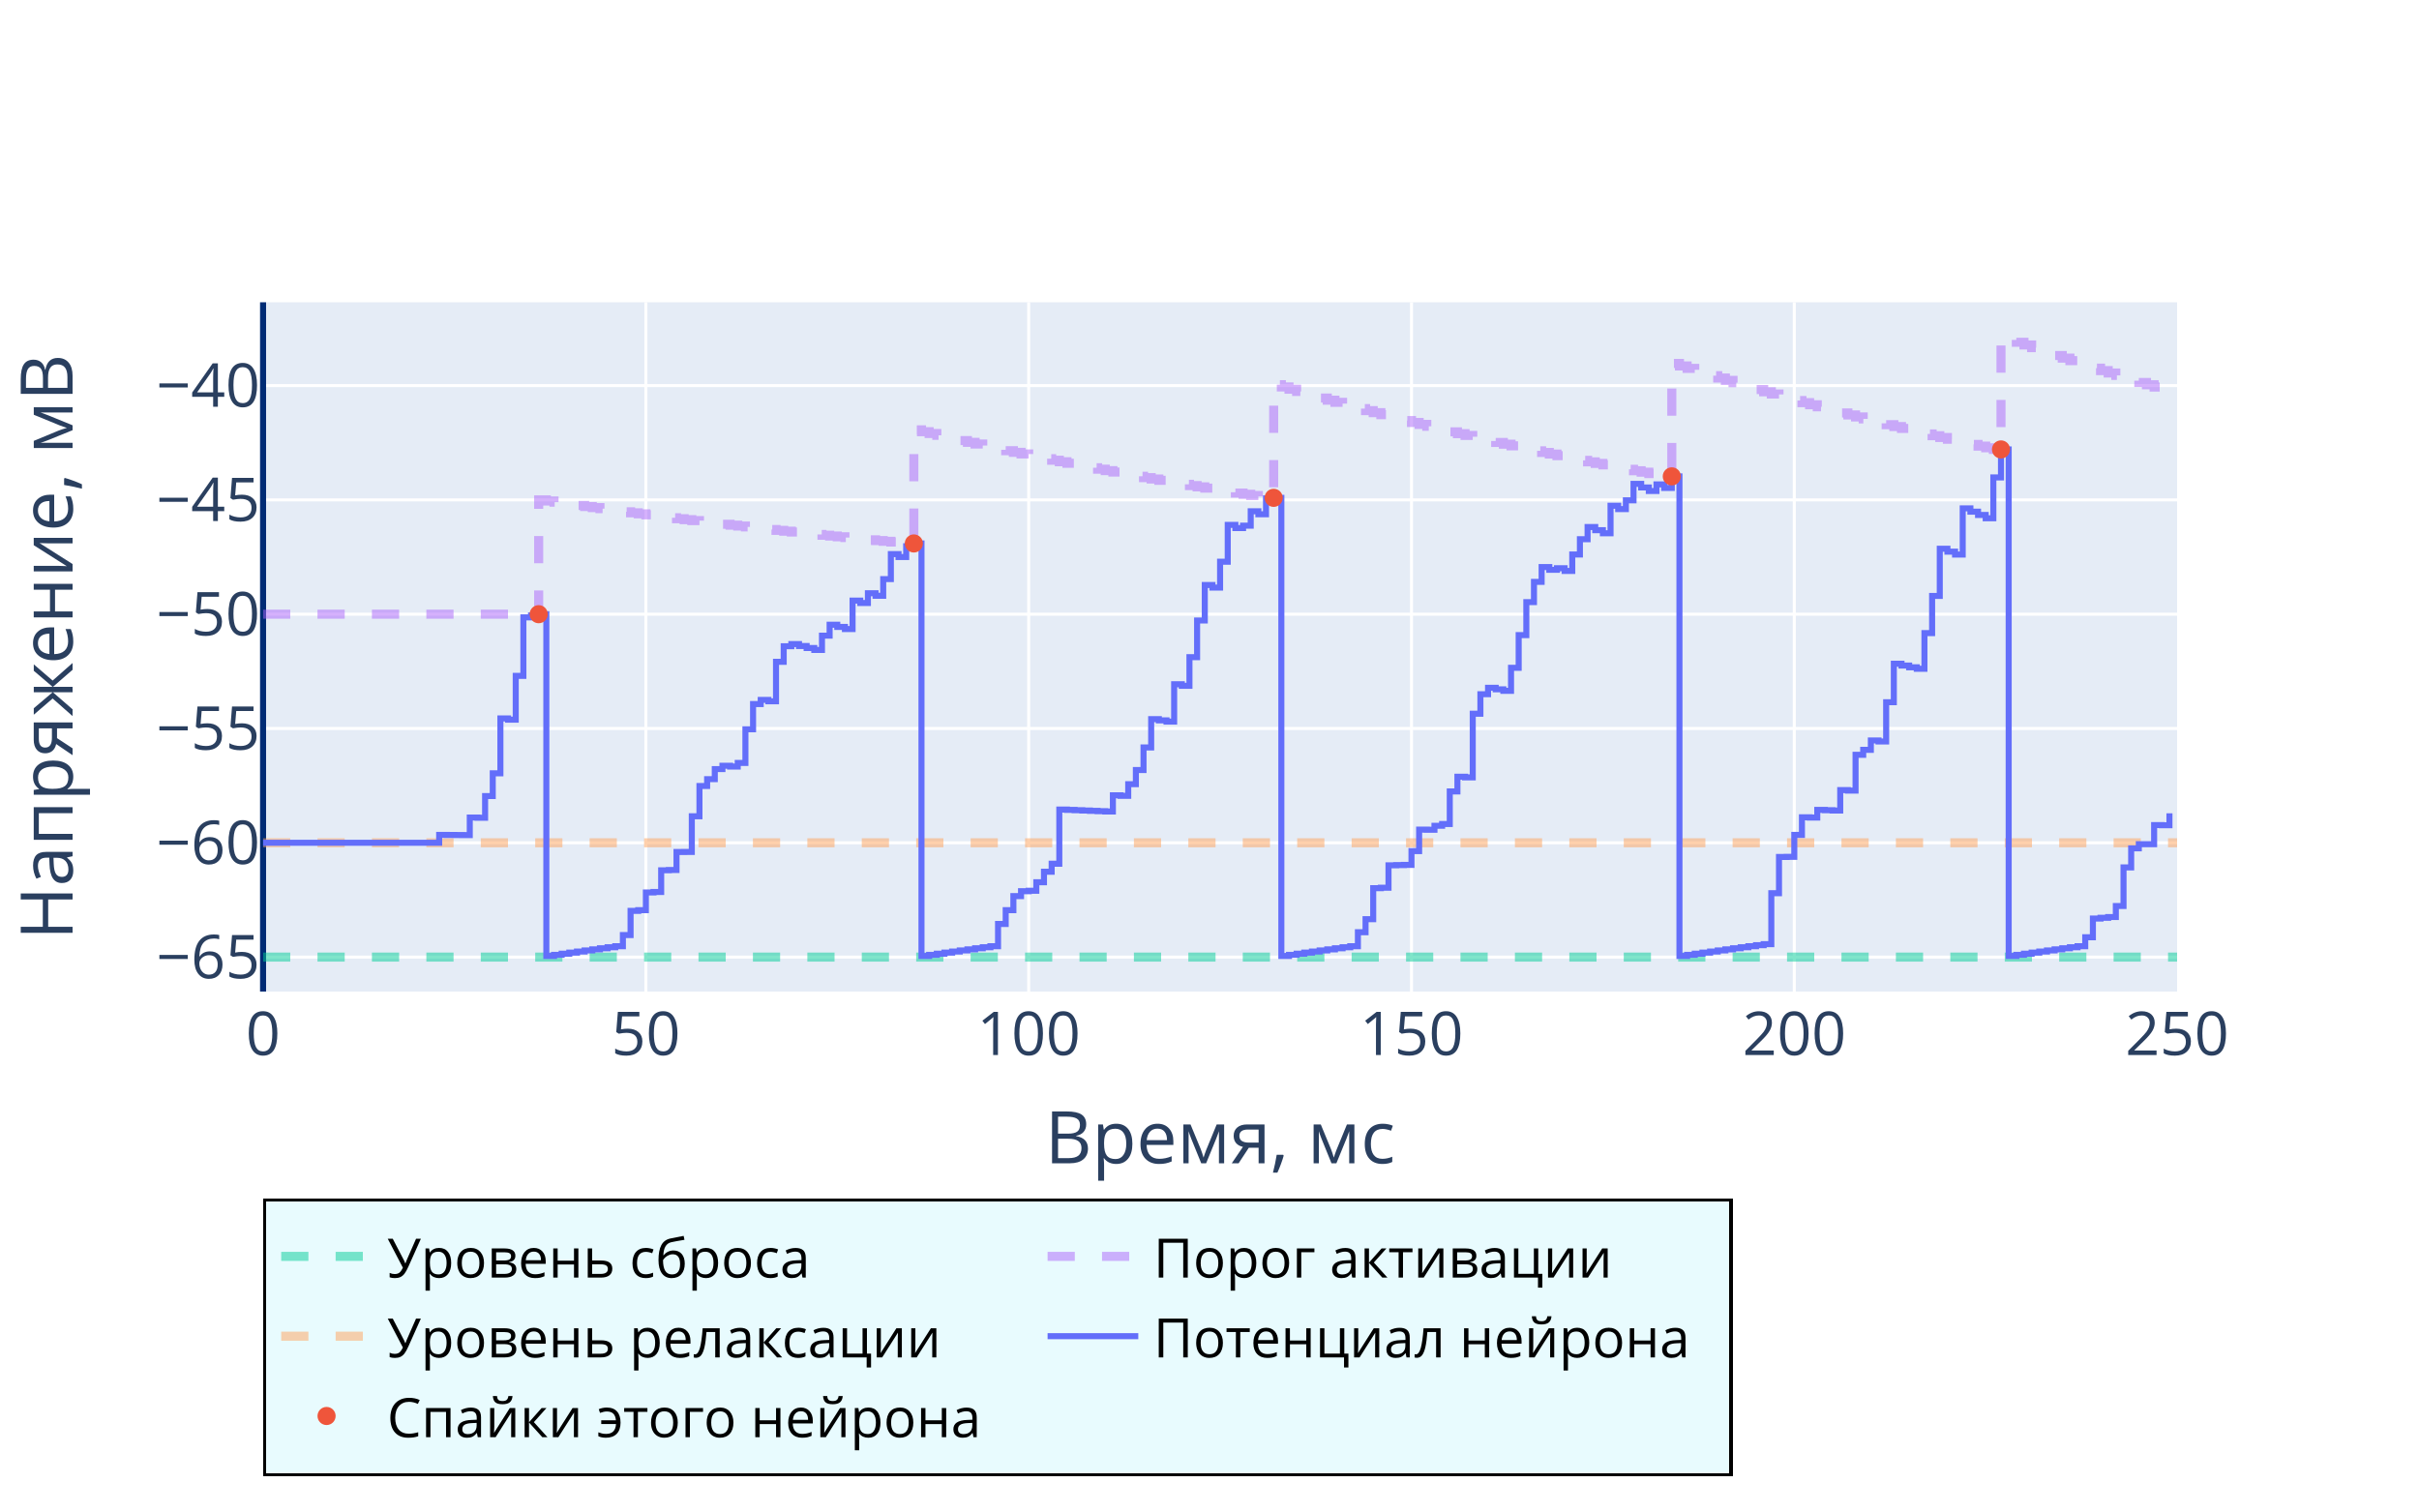
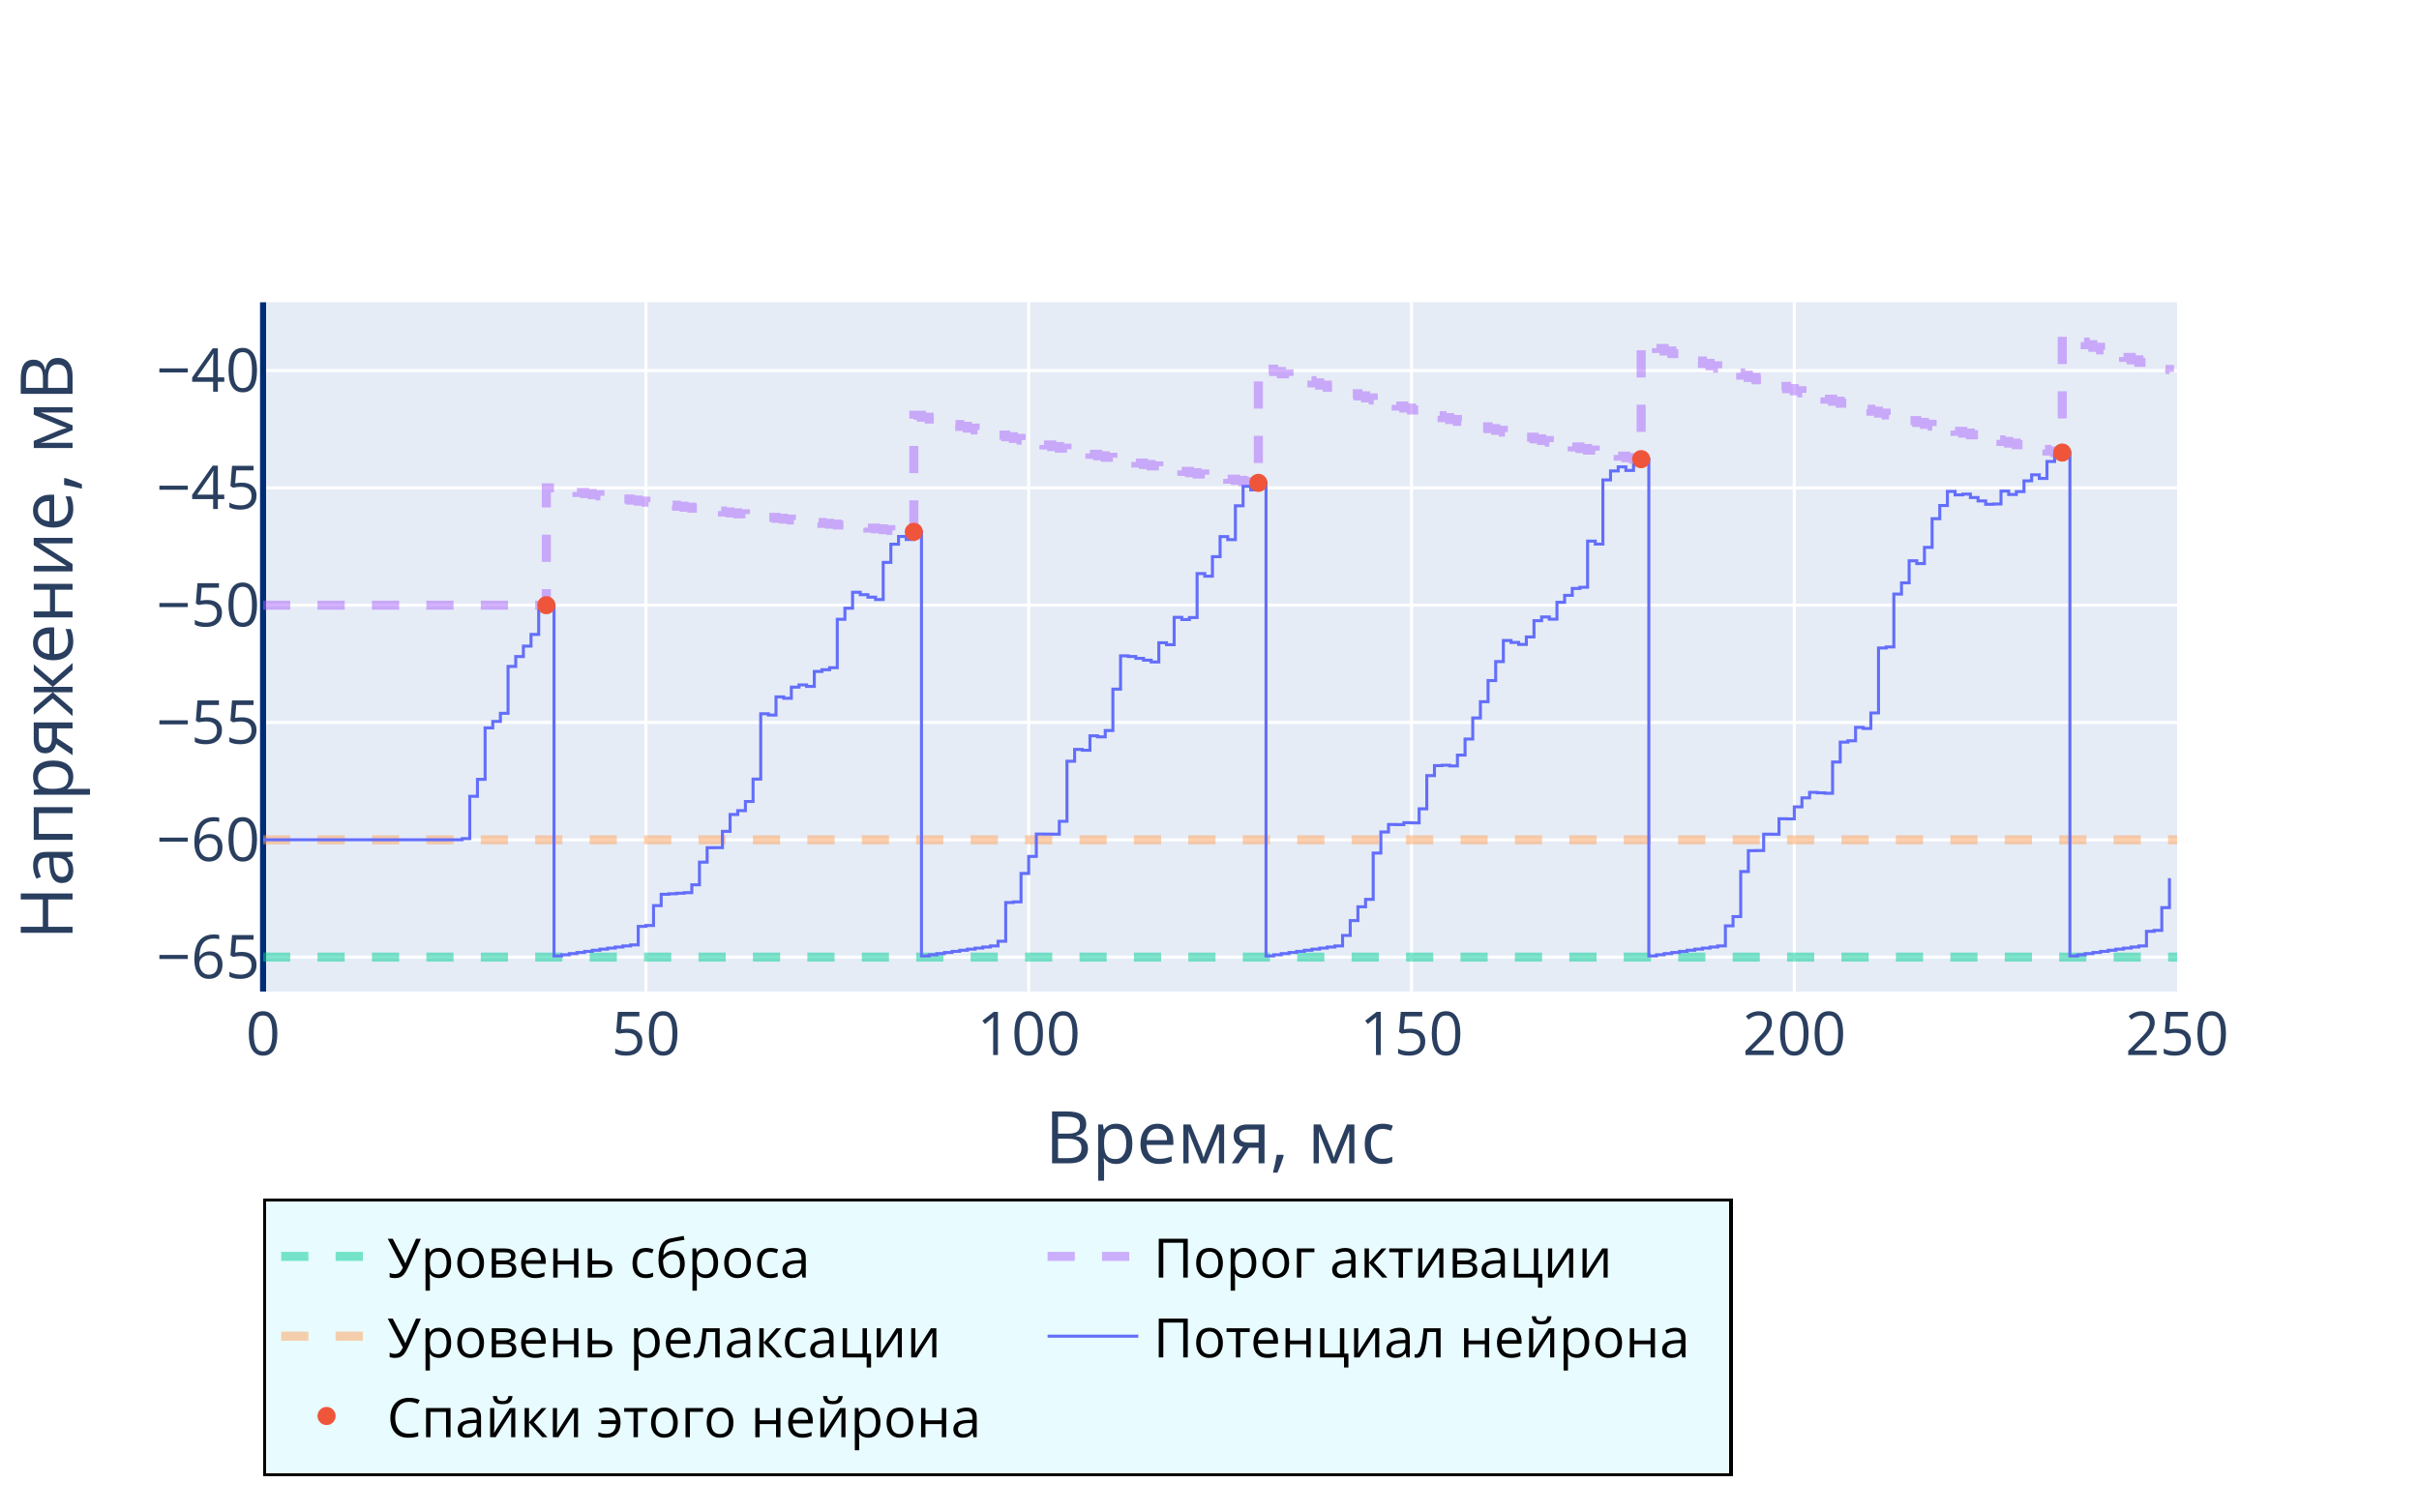
<svg xmlns="http://www.w3.org/2000/svg" class="main-svg" width="800" height="500" style="" viewBox="0 0 800 500">
  <rect x="0" y="0" width="800" height="500" style="fill: rgb(255, 255, 255); fill-opacity: 1;" />
-   <defs id="defs-6fb62e">
+   <defs id="defs-f502a3">
    <g class="clips">
-       <clipPath id="clip6fb62exyplot" class="plotclip">
+       <clipPath id="clipf502a3xyplot" class="plotclip">
        <rect width="633" height="228" />
      </clipPath>
-       <clipPath class="axesclip" id="clip6fb62ex">
+       <clipPath class="axesclip" id="clipf502a3x">
        <rect x="87" y="0" width="633" height="500" />
      </clipPath>
-       <clipPath class="axesclip" id="clip6fb62ey">
+       <clipPath class="axesclip" id="clipf502a3y">
        <rect x="0" y="100" width="800" height="228" />
      </clipPath>
-       <clipPath class="axesclip" id="clip6fb62exy">
+       <clipPath class="axesclip" id="clipf502a3xy">
        <rect x="87" y="100" width="633" height="228" />
      </clipPath>
    </g>
    <g class="gradients" />
  </defs>
  <g class="bglayer">
    <rect class="bg" x="87" y="100" width="633" height="228" style="fill: rgb(229, 236, 246); fill-opacity: 1; stroke-width: 0;" />
  </g>
  <g class="layer-below">
    <g class="imagelayer" />
    <g class="shapelayer" />
  </g>
  <g class="cartesianlayer">
    <g class="subplot xy">
      <g class="layer-subplot">
        <g class="shapelayer" />
        <g class="imagelayer" />
      </g>
      <g class="gridlayer">
        <g class="x">
          <path class="xgrid crisp" transform="translate(213.6,0)" d="M0,100v228" style="stroke: rgb(255, 255, 255); stroke-opacity: 1; stroke-width: 1px;" />
          <path class="xgrid crisp" transform="translate(340.2,0)" d="M0,100v228" style="stroke: rgb(255, 255, 255); stroke-opacity: 1; stroke-width: 1px;" />
          <path class="xgrid crisp" transform="translate(466.8,0)" d="M0,100v228" style="stroke: rgb(255, 255, 255); stroke-opacity: 1; stroke-width: 1px;" />
          <path class="xgrid crisp" transform="translate(593.4,0)" d="M0,100v228" style="stroke: rgb(255, 255, 255); stroke-opacity: 1; stroke-width: 1px;" />
        </g>
        <g class="y">
          <path class="ygrid crisp" transform="translate(0,316.6)" d="M87,0h633" style="stroke: rgb(255, 255, 255); stroke-opacity: 1; stroke-width: 1px;" />
-           <path class="ygrid crisp" transform="translate(0,278.79)" d="M87,0h633" style="stroke: rgb(255, 255, 255); stroke-opacity: 1; stroke-width: 1px;" />
-           <path class="ygrid crisp" transform="translate(0,240.98)" d="M87,0h633" style="stroke: rgb(255, 255, 255); stroke-opacity: 1; stroke-width: 1px;" />
-           <path class="ygrid crisp" transform="translate(0,203.17)" d="M87,0h633" style="stroke: rgb(255, 255, 255); stroke-opacity: 1; stroke-width: 1px;" />
-           <path class="ygrid crisp" transform="translate(0,165.36)" d="M87,0h633" style="stroke: rgb(255, 255, 255); stroke-opacity: 1; stroke-width: 1px;" />
-           <path class="ygrid crisp" transform="translate(0,127.55)" d="M87,0h633" style="stroke: rgb(255, 255, 255); stroke-opacity: 1; stroke-width: 1px;" />
+           <path class="ygrid crisp" transform="translate(0,277.8)" d="M87,0h633" style="stroke: rgb(255, 255, 255); stroke-opacity: 1; stroke-width: 1px;" />
+           <path class="ygrid crisp" transform="translate(0,238.99)" d="M87,0h633" style="stroke: rgb(255, 255, 255); stroke-opacity: 1; stroke-width: 1px;" />
+           <path class="ygrid crisp" transform="translate(0,200.19)" d="M87,0h633" style="stroke: rgb(255, 255, 255); stroke-opacity: 1; stroke-width: 1px;" />
+           <path class="ygrid crisp" transform="translate(0,161.38)" d="M87,0h633" style="stroke: rgb(255, 255, 255); stroke-opacity: 1; stroke-width: 1px;" />
+           <path class="ygrid crisp" transform="translate(0,122.58)" d="M87,0h633" style="stroke: rgb(255, 255, 255); stroke-opacity: 1; stroke-width: 1px;" />
        </g>
      </g>
      <g class="zerolinelayer">
        <path class="xzl zl crisp" transform="translate(87,0)" d="M0,100v228" style="stroke: rgb(0, 44, 117); stroke-opacity: 1; stroke-width: 2px;" />
      </g>
      <path class="xlines-below" />
      <path class="ylines-below" />
      <g class="overlines-below" />
      <g class="xaxislayer-below" />
      <g class="yaxislayer-below" />
      <g class="overaxes-below" />
-       <g class="plot" transform="translate(87, 100)" clip-path="url('#clip6fb62exyplot')">
+       <g class="plot" transform="translate(87, 100)" clip-path="url('#clipf502a3xyplot')">
        <g class="scatterlayer mlayer">
-           <g class="trace scatter trace1db858" style="stroke-miterlimit: 2; opacity: 0.5;">
+           <g class="trace scatter trace359ae7" style="stroke-miterlimit: 2; opacity: 0.5;">
            <g class="fills" />
            <g class="errorbars" />
            <g class="lines">
              <path class="js-line" d="M0,216.6H633V216.6" style="vector-effect: non-scaling-stroke; fill: none; stroke: rgb(0, 204, 150); stroke-opacity: 1; stroke-width: 3px; opacity: 1; stroke-dasharray: 9px, 9px;" />
            </g>
            <g class="points" />
            <g class="text" />
          </g>
-           <g class="trace scatter tracee183ca" style="stroke-miterlimit: 2; opacity: 0.5;">
-             <g class="fills" />
-             <g class="errorbars" />
-             <g class="lines">
-               <path class="js-line" d="M0,103.17H2.53V103.17H5.06V103.17H7.6V103.17H10.13V103.17H12.66V103.17H15.19V103.17H17.72V103.17H20.26V103.17H22.79V103.17H25.32V103.17H27.85V103.17H30.38V103.17H32.92V103.17H35.45V103.17H37.98V103.17H40.51V103.17H43.04V103.17H45.58V103.17H48.11V103.17H50.64V103.17H53.17V103.17H55.7V103.17H58.24V103.17H60.77V103.17H63.3V103.17H65.83V103.17H68.36V103.17H70.9V103.17H73.43V103.17H75.96V103.17H78.49V103.17H81.02V103.17H83.56V103.17H86.09V103.17H88.62V103.17H91.15V65.36H93.68V65.73H96.22V66.11H98.75V66.47H101.28V66.84H103.81V67.2H106.34V67.56H108.88V67.91H111.41V68.26H113.94V68.61H116.47V68.96H119V69.3H121.54V69.63H124.07V69.97H126.6V70.3H129.13V70.62H131.66V70.95H134.2V71.27H136.73V71.59H139.26V71.9H141.79V72.21H144.32V72.52H146.86V72.82H149.39V73.13H151.92V73.43H154.45V73.72H156.98V74.01H159.52V74.3H162.05V74.59H164.58V74.88H167.11V75.16H169.64V75.44H172.18V75.71H174.71V75.99H177.24V76.26H179.77V76.52H182.3V76.79H184.84V77.05H187.37V77.31H189.9V77.57H192.43V77.82H194.96V78.08H197.5V78.32H200.03V78.57H202.56V78.82H205.09V79.06H207.62V79.3H210.16V79.54H212.69V79.77H215.22V42.19H217.75V42.8H220.28V43.4H222.82V44H225.35V44.58H227.88V45.17H230.41V45.74H232.94V46.32H235.48V46.88H238.01V47.44H240.54V48H243.07V48.55H245.6V49.09H248.14V49.63H250.67V50.16H253.2V50.69H255.73V51.21H258.26V51.73H260.8V52.24H263.33V52.74H265.86V53.25H268.39V53.74H270.92V54.23H273.46V54.72H275.99V55.2H278.52V55.68H281.05V56.15H283.58V56.62H286.12V57.08H288.65V57.54H291.18V58H293.71V58.45H296.24V58.89H298.78V59.33H301.31V59.77H303.84V60.2H306.37V60.63H308.9V61.05H311.44V61.47H313.97V61.88H316.5V62.3H319.03V62.7H321.56V63.11H324.1V63.5H326.63V63.9H329.16V64.29H331.69V64.68H334.22V27.25H336.76V28H339.29V28.75H341.82V29.49H344.35V30.23H346.88V30.95H349.42V31.67H351.95V32.38H354.48V33.09H357.01V33.78H359.54V34.47H362.08V35.16H364.61V35.83H367.14V36.5H369.67V37.17H372.2V37.82H374.74V38.47H377.27V39.12H379.8V39.75H382.33V40.39H384.86V41.01H387.4V41.63H389.93V42.24H392.46V42.85H394.99V43.45H397.52V44.04H400.06V44.63H402.59V45.21H405.12V45.79H407.65V46.36H410.18V46.93H412.72V47.48H415.25V48.04H417.78V48.59H420.31V49.13H422.84V49.67H425.38V50.2H427.91V50.73H430.44V51.25H432.97V51.77H435.5V52.28H438.04V52.78H440.57V53.29H443.1V53.78H445.63V54.27H448.16V54.76H450.7V55.24H453.23V55.72H455.76V56.19H458.29V56.66H460.82V57.12H463.36V57.58H465.89V20.22H468.42V21.05H470.95V21.86H473.48V22.67H476.02V23.47H478.55V24.27H481.08V25.05H483.61V25.83H486.14V26.6H488.68V27.36H491.21V28.11H493.74V28.86H496.27V29.6H498.8V30.33H501.34V31.06H503.87V31.78H506.4V32.49H508.93V33.19H511.46V33.89H514V34.57H516.53V35.26H519.06V35.93H521.59V36.6H524.12V37.26H526.66V37.92H529.19V38.57H531.72V39.21H534.25V39.85H536.78V40.48H539.32V41.1H541.85V41.72H544.38V42.33H546.91V42.94H549.44V43.54H551.98V44.13H554.51V44.72H557.04V45.3H559.57V45.87H562.1V46.44H564.64V47.01H567.17V47.57H569.7V48.12H572.23V48.67H574.76V11.4H577.3V12.31H579.83V13.22H582.36V14.11H584.89V15H587.42V15.88H589.96V16.74H592.49V17.6H595.02V18.46H597.55V19.3H600.08V20.13H602.62V20.96H605.15V21.78H607.68V22.59H610.21V23.39H612.74V24.18H615.28V24.97H617.81V25.75H620.34V26.52H622.87V27.28H625.4V28.03H627.94V28.78H630.47V29.52" style="vector-effect: non-scaling-stroke; fill: none; stroke: rgb(171, 99, 250); stroke-opacity: 1; stroke-width: 3px; opacity: 1; stroke-dasharray: 9px, 9px;" />
-             </g>
-             <g class="points" />
-             <g class="text" />
-           </g>
-           <g class="trace scatter traced2ddef" style="stroke-miterlimit: 2; opacity: 0.5;">
-             <g class="fills" />
-             <g class="errorbars" />
-             <g class="lines">
-               <path class="js-line" d="M0,178.79H633V178.79" style="vector-effect: non-scaling-stroke; fill: none; stroke: rgb(255, 161, 90); stroke-opacity: 1; stroke-width: 3px; opacity: 1; stroke-dasharray: 9px, 9px;" />
-             </g>
-             <g class="points" />
-             <g class="text" />
-           </g>
-           <g class="trace scatter tracef5596d" style="stroke-miterlimit: 2; opacity: 1;">
-             <g class="fills" />
-             <g class="errorbars" />
-             <g class="lines">
-               <path class="js-line" d="M0,178.79H2.53V178.79H5.06V178.79H7.6V178.79H10.13V178.79H12.66V178.79H15.19V178.79H17.72V178.79H20.26V178.79H22.79V178.79H25.32V178.79H27.85V178.79H30.38V178.79H32.92V178.79H35.45V178.79H37.98V178.79H40.51V178.79H43.04V178.79H45.58V178.79H48.11V178.79H50.64V178.79H53.17V178.79H55.7V178.79H58.24V176.17H60.77V176.2H63.3V176.22H65.83V176.25H68.36V170.43H70.9V170.51H73.43V163.33H75.96V155.8H78.49V137.65H81.02V138.06H83.56V123.58H86.09V104.23H88.62V103.59H91.15V103.17H93.68V216.22H96.22V215.85H98.75V215.48H101.28V215.12H103.81V214.76H106.34V214.4H108.88V214.04H111.41V213.69H113.94V213.35H116.47V213H119V209.31H121.54V201.31H124.07V201.08H126.6V195.22H129.13V195.06H131.66V187.88H134.2V187.79H136.73V181.84H139.26V181.81H141.79V170.02H144.32V160H146.86V157.74H149.39V154.41H151.92V153.3H154.45V153.56H156.98V152.38H159.52V141.25H162.05V132.89H164.58V131.52H167.11V131.99H169.64V118.93H172.18V113.77H174.71V113.05H177.24V113.7H179.77V114.35H182.3V114.99H184.84V110.27H187.37V106.66H189.9V107.38H192.43V108.09H194.96V98.67H197.5V99.47H200.03V96.25H202.56V97.07H205.09V91.56H207.62V83.3H210.16V84.25H212.69V80.7H215.22V79.77H217.75V216.22H220.28V215.85H222.82V215.48H225.35V215.12H227.88V214.76H230.41V214.4H232.94V214.04H235.48V213.69H238.01V213.35H240.54V213H243.07V205.64H245.6V201.08H248.14V196.42H250.67V194.81H253.2V194.65H255.73V191.84H258.26V188.36H260.8V185.72H263.33V167.8H265.86V167.91H268.39V168.01H270.92V168.12H273.46V168.23H275.99V168.33H278.52V168.44H281.05V163.09H283.58V163.25H286.12V159.4H288.65V154.72H291.18V147.26H293.71V137.89H296.24V138.3H298.78V138.7H301.31V126.34H303.84V126.86H306.37V117.39H308.9V105.26H311.44V93.52H313.97V94.36H316.5V85.81H319.03V73.63H321.56V74.68H324.1V73.89H326.63V69.13H329.16V70.11H331.69V64.87H334.22V64.68H336.76V216.22H339.29V215.85H341.82V215.48H344.35V215.12H346.88V214.76H349.42V214.4H351.95V214.04H354.48V213.69H357.01V213.35H359.54V213H362.08V208.37H364.61V204.07H367.14V193.81H369.67V193.66H372.2V186.24H374.74V186.17H377.27V186.1H379.8V181.53H382.33V174.43H384.86V174.47H387.4V173.16H389.93V172.58H392.46V161.81H394.99V156.94H397.52V157.15H400.06V136.1H402.59V129.64H405.12V127.51H407.65V128.02H410.18V128.52H412.72V120.91H415.25V110.09H417.78V99.18H420.31V92.48H422.84V87.58H425.38V88.49H427.91V87.96H430.44V88.86H432.97V83.43H435.5V78.37H438.04V74.34H440.57V75.38H443.1V76.41H445.63V67.3H448.16V68.41H450.7V65.51H453.23V60.07H455.76V61.25H458.29V62.42H460.82V60.23H463.36V61.41H465.89V57.58H468.42V216.22H470.95V215.85H473.48V215.48H476.02V215.12H478.55V214.76H481.08V214.4H483.61V214.04H486.14V213.69H488.68V213.35H491.21V213H493.74V212.66H496.27V212.32H498.8V195.46H501.34V183.47H503.87V183.43H506.4V176.18H508.93V170.36H511.46V170.44H514V167.91H516.53V168.01H519.06V168.12H521.59V161.35H524.12V161.52H526.66V149.68H529.19V148.05H531.72V144.94H534.25V145.28H536.78V132.29H539.32V119.57H541.85V120.16H544.38V120.74H546.91V121.22H549.44V109.43H551.98V97.13H554.51V81.53H557.04V82.49H559.57V83.45H562.1V68.16H564.64V69.26H567.17V70.35H569.7V71.43H572.23V57.93H574.76V48.67H577.3V216.22H579.83V215.85H582.36V215.48H584.89V215.12H587.42V214.76H589.96V214.4H592.49V214.04H595.02V213.69H597.55V213.35H600.08V213H602.62V210.04H605.15V203.85H607.68V203.6H610.21V203.35H612.74V199.7H615.28V186.93H617.81V180.63H620.34V179.26H622.87V179.26H625.4V172.93H627.94V172.99H630.47V169.04" style="vector-effect: non-scaling-stroke; fill: none; stroke: rgb(99, 110, 250); stroke-opacity: 1; stroke-width: 2px; opacity: 1;" />
-             </g>
-             <g class="points" />
-             <g class="text" />
-           </g>
-           <g class="trace scatter traced0a2e2" style="stroke-miterlimit: 2; opacity: 1;">
+           <g class="trace scatter traceba6d39" style="stroke-miterlimit: 2; opacity: 0.5;">
+             <g class="fills" />
+             <g class="errorbars" />
+             <g class="lines">
+               <path class="js-line" d="M0,100.19H2.53V100.19H5.06V100.19H7.6V100.19H10.13V100.19H12.66V100.19H15.19V100.19H17.72V100.19H20.26V100.19H22.79V100.19H25.32V100.19H27.85V100.19H30.38V100.19H32.92V100.19H35.45V100.19H37.98V100.19H40.51V100.19H43.04V100.19H45.58V100.19H48.11V100.19H50.64V100.19H53.17V100.19H55.7V100.19H58.24V100.19H60.77V100.19H63.3V100.19H65.83V100.19H68.36V100.19H70.9V100.19H73.43V100.19H75.96V100.19H78.49V100.19H81.02V100.19H83.56V100.19H86.09V100.19H88.62V100.19H91.15V100.19H93.68V61.38H96.22V61.77H98.75V62.15H101.28V62.53H103.81V62.9H106.34V63.28H108.88V63.64H111.41V64.01H113.94V64.37H116.47V64.72H119V65.08H121.54V65.43H124.07V65.77H126.6V66.11H129.13V66.45H131.66V66.79H134.2V67.12H136.73V67.45H139.26V67.78H141.79V68.1H144.32V68.42H146.86V68.73H149.39V69.05H151.92V69.36H154.45V69.66H156.98V69.97H159.52V70.27H162.05V70.57H164.58V70.86H167.11V71.15H169.64V71.44H172.18V71.73H174.71V72.01H177.24V72.29H179.77V72.57H182.3V72.84H184.84V73.11H187.37V73.38H189.9V73.65H192.43V73.91H194.96V74.18H197.5V74.43H200.03V74.69H202.56V74.94H205.09V75.2H207.62V75.44H210.16V75.69H212.69V75.93H215.22V37.37H217.75V38H220.28V38.62H222.82V39.23H225.35V39.83H227.88V40.44H230.41V41.03H232.94V41.62H235.48V42.2H238.01V42.78H240.54V43.35H243.07V43.92H245.6V44.47H248.14V45.03H250.67V45.58H253.2V46.12H255.73V46.66H258.26V47.19H260.8V47.72H263.33V48.24H265.86V48.76H268.39V49.27H270.92V49.78H273.46V50.28H275.99V50.77H278.52V51.27H281.05V51.75H283.58V52.24H286.12V52.71H288.65V53.18H291.18V53.65H293.71V54.12H296.24V54.57H298.78V55.03H301.31V55.48H303.84V55.92H306.37V56.36H308.9V56.8H311.44V57.23H313.97V57.66H316.5V58.08H319.03V58.5H321.56V58.91H324.1V59.33H326.63V59.73H329.16V21.33H331.69V22.11H334.22V22.89H336.76V23.66H339.29V24.42H341.82V25.18H344.35V25.92H346.88V26.66H349.42V27.39H351.95V28.12H354.48V28.83H357.01V29.54H359.54V30.25H362.08V30.94H364.61V31.63H367.14V32.31H369.67V32.99H372.2V33.66H374.74V34.32H377.27V34.98H379.8V35.62H382.33V36.27H384.86V36.9H387.4V37.53H389.93V38.16H392.46V38.77H394.99V39.38H397.52V39.99H400.06V40.59H402.59V41.18H405.12V41.77H407.65V42.35H410.18V42.93H412.72V43.5H415.25V44.06H417.78V44.62H420.31V45.17H422.84V45.72H425.38V46.26H427.91V46.8H430.44V47.33H432.97V47.85H435.5V48.37H438.04V48.89H440.57V49.4H443.1V49.91H445.63V50.41H448.16V50.9H450.7V51.39H453.23V51.88H455.76V13.55H458.29V14.42H460.82V15.27H463.36V16.11H465.89V16.95H468.42V17.78H470.95V18.6H473.48V19.41H476.02V20.21H478.55V21.01H481.08V21.8H483.61V22.58H486.14V23.35H488.68V24.11H491.21V24.87H493.74V25.62H496.27V26.36H498.8V27.1H501.34V27.82H503.87V28.55H506.4V29.26H508.93V29.96H511.46V30.66H514V31.35H516.53V32.04H519.06V32.72H521.59V33.39H524.12V34.05H526.66V34.71H529.19V35.36H531.72V36.01H534.25V36.65H536.78V37.28H539.32V37.9H541.85V38.52H544.38V39.14H546.91V39.75H549.44V40.35H551.98V40.94H554.51V41.53H557.04V42.12H559.57V42.69H562.1V43.27H564.64V43.83H567.17V44.39H569.7V44.95H572.23V45.5H574.76V46.04H577.3V46.58H579.83V47.11H582.36V47.64H584.89V48.16H587.42V48.68H589.96V49.19H592.49V49.7H595.02V11.4H597.55V12.28H600.08V13.16H602.62V14.02H605.15V14.88H607.68V15.73H610.21V16.57H612.74V17.4H615.28V18.23H617.81V19.04H620.34V19.85H622.87V20.65H625.4V21.44H627.94V22.22H630.47V23" style="vector-effect: non-scaling-stroke; fill: none; stroke: rgb(171, 99, 250); stroke-opacity: 1; stroke-width: 3px; opacity: 1; stroke-dasharray: 9px, 9px;" />
+             </g>
+             <g class="points" />
+             <g class="text" />
+           </g>
+           <g class="trace scatter tracefca6b1" style="stroke-miterlimit: 2; opacity: 0.5;">
+             <g class="fills" />
+             <g class="errorbars" />
+             <g class="lines">
+               <path class="js-line" d="M0,177.8H633V177.8" style="vector-effect: non-scaling-stroke; fill: none; stroke: rgb(255, 161, 90); stroke-opacity: 1; stroke-width: 3px; opacity: 1; stroke-dasharray: 9px, 9px;" />
+             </g>
+             <g class="points" />
+             <g class="text" />
+           </g>
+           <g class="trace scatter trace6ce90c" style="stroke-miterlimit: 2; opacity: 1;">
+             <g class="fills" />
+             <g class="errorbars" />
+             <g class="lines">
+               <path class="js-line" d="M0,177.8H2.53V177.8H5.06V177.8H7.6V177.8H10.13V177.8H12.66V177.8H15.19V177.8H17.72V177.8H20.26V177.8H22.79V177.8H25.32V177.8H27.85V177.8H30.38V177.8H32.92V177.8H35.45V177.8H37.98V177.8H40.51V177.8H43.04V177.8H45.58V177.8H48.11V177.8H50.64V177.8H53.17V177.8H55.7V177.8H58.24V177.8H60.77V177.8H63.3V177.8H65.83V177.41H68.36V163.42H70.9V157.8H73.43V140.78H75.96V138.65H78.49V135.95H81.02V120.44H83.56V117.19H86.09V113.73H88.62V109.86H91.15V101.89H93.68V100.19H96.22V216.21H98.75V215.83H101.28V215.45H103.81V215.08H106.34V214.71H108.88V214.34H111.41V213.98H113.94V213.62H116.47V213.26H119V212.91H121.54V212.56H124.07V206.44H126.6V206.15H129.13V199.57H131.66V195.82H134.2V195.65H136.73V195.47H139.26V195.29H141.79V192.68H144.32V185.2H146.86V180.42H149.39V180.4H151.92V174.99H154.45V169.42H156.98V168.15H159.52V165.13H162.05V157.72H164.58V136.11H167.11V136.53H169.64V130.51H172.18V130.98H174.71V127.29H177.24V126.56H179.77V127.07H182.3V122.12H184.84V121.53H187.37V120.88H189.9V104.86H192.43V101.19H194.96V95.91H197.5V96.73H200.03V97.53H202.56V98.33H205.09V86.04H207.62V80.02H210.16V77.46H212.69V78.46H215.22V75.93H217.75V216.21H220.28V215.83H222.82V215.45H225.35V215.08H227.88V214.71H230.41V214.34H232.94V213.98H235.48V213.62H238.01V213.26H240.54V212.91H243.07V211.34H245.6V198.55H248.14V198.34H250.67V188.93H253.2V183.3H255.73V175.9H258.26V175.92H260.8V175.93H263.33V171.68H265.86V151.8H268.39V147.9H270.92V148.19H273.46V143.41H275.99V143.75H278.52V141.65H281.05V127.96H283.58V116.95H286.12V117.17H288.65V117.78H291.18V118.37H293.71V118.97H296.24V112.61H298.78V113.26H301.31V104.21H303.84V104.94H306.37V104.27H308.9V89.73H311.44V90.6H313.97V84.13H316.5V77.5H319.03V78.5H321.56V67.31H324.1V60.89H326.63V62.06H329.16V59.73H331.69V216.21H334.22V215.83H336.76V215.45H339.29V215.08H341.82V214.71H344.35V214.34H346.88V213.98H349.42V213.62H351.95V213.26H354.48V212.91H357.01V209.44H359.54V204.53H362.08V199.96H364.61V197.51H367.14V182.19H369.67V175.21H372.2V172.73H374.74V172.78H377.27V172.14H379.8V172.2H382.33V167.56H384.86V156.57H387.4V153.25H389.93V153.12H392.46V153.36H394.99V149.78H397.52V144.46H400.06V137.49H402.59V132.12H405.12V125.12H407.65V118.84H410.18V111.87H412.72V112.52H415.25V113.17H417.78V110.7H420.31V105.32H422.84V104.09H425.38V104.82H427.91V99.24H430.44V96.94H432.97V94.66H435.5V94.26H438.04V78.99H440.57V79.97H443.1V58.76H445.63V55.78H448.16V54.45H450.7V55.62H453.23V53.79H455.76V51.88H458.29V216.21H460.82V215.83H463.36V215.45H465.89V215.08H468.42V214.71H470.95V214.34H473.48V213.98H476.02V213.62H478.55V213.26H481.08V212.91H483.61V206.26H486.14V203.2H488.68V188.3H491.21V181.39H493.74V181.35H496.27V175.94H498.8V175.96H501.34V170.83H503.87V170.89H506.4V166.9H508.93V163.92H511.46V162.1H514V162.26H516.53V162.41H519.06V152.07H521.59V145.49H524.12V145.05H526.66V140.61H529.19V140.98H531.72V135.84H534.25V114.34H536.78V114H539.32V96.52H541.85V92.8H544.38V85.51H546.91V86.42H549.44V81.07H551.98V71.57H554.51V67.23H557.04V62.55H559.57V63.7H562.1V63.44H564.64V64.58H567.17V65.71H569.7V66.82H572.23V66.71H574.76V62.44H577.3V63.58H579.83V62.61H582.36V59.06H584.89V57.06H587.42V58.26H589.96V52.65H592.49V50.45H595.02V49.7H597.55V216.21H600.08V215.83H602.62V215.45H605.15V215.08H607.68V214.71H610.21V214.34H612.74V213.98H615.28V213.62H617.81V213.26H620.34V212.91H622.87V208.08H625.4V207.77H627.94V200.23H630.47V190.47" style="vector-effect: non-scaling-stroke; fill: none; stroke: rgb(99, 110, 250); stroke-opacity: 1; stroke-width: 1px; opacity: 1;" />
+             </g>
+             <g class="points" />
+             <g class="text" />
+           </g>
+           <g class="trace scatter tracea3a8f1" style="stroke-miterlimit: 2; opacity: 1;">
            <g class="fills" />
            <g class="errorbars" />
            <g class="lines" />
            <g class="points">
-               <path class="point" transform="translate(91.15,103.17)" d="M3,0A3,3 0 1,1 0,-3A3,3 0 0,1 3,0Z" style="opacity: 1; stroke-width: 0px; fill: rgb(239, 85, 59); fill-opacity: 1;" />
-               <path class="point" transform="translate(215.22,79.77)" d="M3,0A3,3 0 1,1 0,-3A3,3 0 0,1 3,0Z" style="opacity: 1; stroke-width: 0px; fill: rgb(239, 85, 59); fill-opacity: 1;" />
-               <path class="point" transform="translate(334.22,64.68)" d="M3,0A3,3 0 1,1 0,-3A3,3 0 0,1 3,0Z" style="opacity: 1; stroke-width: 0px; fill: rgb(239, 85, 59); fill-opacity: 1;" />
-               <path class="point" transform="translate(465.89,57.58)" d="M3,0A3,3 0 1,1 0,-3A3,3 0 0,1 3,0Z" style="opacity: 1; stroke-width: 0px; fill: rgb(239, 85, 59); fill-opacity: 1;" />
-               <path class="point" transform="translate(574.76,48.67)" d="M3,0A3,3 0 1,1 0,-3A3,3 0 0,1 3,0Z" style="opacity: 1; stroke-width: 0px; fill: rgb(239, 85, 59); fill-opacity: 1;" />
+               <path class="point" transform="translate(93.68,100.19)" d="M3,0A3,3 0 1,1 0,-3A3,3 0 0,1 3,0Z" style="opacity: 1; stroke-width: 0px; fill: rgb(239, 85, 59); fill-opacity: 1;" />
+               <path class="point" transform="translate(215.22,75.93)" d="M3,0A3,3 0 1,1 0,-3A3,3 0 0,1 3,0Z" style="opacity: 1; stroke-width: 0px; fill: rgb(239, 85, 59); fill-opacity: 1;" />
+               <path class="point" transform="translate(329.16,59.73)" d="M3,0A3,3 0 1,1 0,-3A3,3 0 0,1 3,0Z" style="opacity: 1; stroke-width: 0px; fill: rgb(239, 85, 59); fill-opacity: 1;" />
+               <path class="point" transform="translate(455.76,51.88)" d="M3,0A3,3 0 1,1 0,-3A3,3 0 0,1 3,0Z" style="opacity: 1; stroke-width: 0px; fill: rgb(239, 85, 59); fill-opacity: 1;" />
+               <path class="point" transform="translate(595.02,49.7)" d="M3,0A3,3 0 1,1 0,-3A3,3 0 0,1 3,0Z" style="opacity: 1; stroke-width: 0px; fill: rgb(239, 85, 59); fill-opacity: 1;" />
            </g>
            <g class="text" />
          </g>
        </g>
      </g>
      <g class="overplot" />
      <path class="xlines-above crisp" d="M0,0" style="fill: none;" />
      <path class="ylines-above crisp" d="M0,0" style="fill: none;" />
      <g class="overlines-above" />
      <g class="xaxislayer-above">
        <g class="xtick">
          <text text-anchor="middle" x="0" y="349" transform="translate(87,0)" style="font-family: 'Open Sans', verdana, arial, sans-serif; font-size: 20px; fill: rgb(42, 63, 95); fill-opacity: 1; white-space: pre;">0</text>
        </g>
        <g class="xtick">
          <text text-anchor="middle" x="0" y="349" transform="translate(213.6,0)" style="font-family: 'Open Sans', verdana, arial, sans-serif; font-size: 20px; fill: rgb(42, 63, 95); fill-opacity: 1; white-space: pre;">50</text>
        </g>
        <g class="xtick">
          <text text-anchor="middle" x="0" y="349" transform="translate(340.2,0)" style="font-family: 'Open Sans', verdana, arial, sans-serif; font-size: 20px; fill: rgb(42, 63, 95); fill-opacity: 1; white-space: pre;">100</text>
        </g>
        <g class="xtick">
          <text text-anchor="middle" x="0" y="349" transform="translate(466.8,0)" style="font-family: 'Open Sans', verdana, arial, sans-serif; font-size: 20px; fill: rgb(42, 63, 95); fill-opacity: 1; white-space: pre;">150</text>
        </g>
        <g class="xtick">
          <text text-anchor="middle" x="0" y="349" transform="translate(593.4,0)" style="font-family: 'Open Sans', verdana, arial, sans-serif; font-size: 20px; fill: rgb(42, 63, 95); fill-opacity: 1; white-space: pre;">200</text>
        </g>
        <g class="xtick">
          <text text-anchor="middle" x="0" y="349" transform="translate(720,0)" style="font-family: 'Open Sans', verdana, arial, sans-serif; font-size: 20px; fill: rgb(42, 63, 95); fill-opacity: 1; white-space: pre;">250</text>
        </g>
      </g>
      <g class="yaxislayer-above">
        <g class="ytick">
          <text text-anchor="end" x="86" y="7" transform="translate(0,316.6)" style="font-family: 'Open Sans', verdana, arial, sans-serif; font-size: 20px; fill: rgb(42, 63, 95); fill-opacity: 1; white-space: pre;">−65</text>
        </g>
        <g class="ytick">
-           <text text-anchor="end" x="86" y="7" transform="translate(0,278.79)" style="font-family: 'Open Sans', verdana, arial, sans-serif; font-size: 20px; fill: rgb(42, 63, 95); fill-opacity: 1; white-space: pre;">−60</text>
-         </g>
-         <g class="ytick">
-           <text text-anchor="end" x="86" y="7" transform="translate(0,240.98)" style="font-family: 'Open Sans', verdana, arial, sans-serif; font-size: 20px; fill: rgb(42, 63, 95); fill-opacity: 1; white-space: pre;">−55</text>
-         </g>
-         <g class="ytick">
-           <text text-anchor="end" x="86" y="7" transform="translate(0,203.17)" style="font-family: 'Open Sans', verdana, arial, sans-serif; font-size: 20px; fill: rgb(42, 63, 95); fill-opacity: 1; white-space: pre;">−50</text>
-         </g>
-         <g class="ytick">
-           <text text-anchor="end" x="86" y="7" transform="translate(0,165.36)" style="font-family: 'Open Sans', verdana, arial, sans-serif; font-size: 20px; fill: rgb(42, 63, 95); fill-opacity: 1; white-space: pre;">−45</text>
-         </g>
-         <g class="ytick">
-           <text text-anchor="end" x="86" y="7" transform="translate(0,127.55)" style="font-family: 'Open Sans', verdana, arial, sans-serif; font-size: 20px; fill: rgb(42, 63, 95); fill-opacity: 1; white-space: pre;">−40</text>
+           <text text-anchor="end" x="86" y="7" transform="translate(0,277.8)" style="font-family: 'Open Sans', verdana, arial, sans-serif; font-size: 20px; fill: rgb(42, 63, 95); fill-opacity: 1; white-space: pre;">−60</text>
+         </g>
+         <g class="ytick">
+           <text text-anchor="end" x="86" y="7" transform="translate(0,238.99)" style="font-family: 'Open Sans', verdana, arial, sans-serif; font-size: 20px; fill: rgb(42, 63, 95); fill-opacity: 1; white-space: pre;">−55</text>
+         </g>
+         <g class="ytick">
+           <text text-anchor="end" x="86" y="7" transform="translate(0,200.19)" style="font-family: 'Open Sans', verdana, arial, sans-serif; font-size: 20px; fill: rgb(42, 63, 95); fill-opacity: 1; white-space: pre;">−50</text>
+         </g>
+         <g class="ytick">
+           <text text-anchor="end" x="86" y="7" transform="translate(0,161.38)" style="font-family: 'Open Sans', verdana, arial, sans-serif; font-size: 20px; fill: rgb(42, 63, 95); fill-opacity: 1; white-space: pre;">−45</text>
+         </g>
+         <g class="ytick">
+           <text text-anchor="end" x="86" y="7" transform="translate(0,122.58)" style="font-family: 'Open Sans', verdana, arial, sans-serif; font-size: 20px; fill: rgb(42, 63, 95); fill-opacity: 1; white-space: pre;">−40</text>
        </g>
      </g>
      <g class="overaxes-above" />
    </g>
  </g>
  <g class="polarlayer" />
  <g class="ternarylayer" />
  <g class="geolayer" />
  <g class="funnelarealayer" />
  <g class="pielayer" />
  <g class="treemaplayer" />
  <g class="sunburstlayer" />
  <g class="glimages" />
-   <defs id="topdefs-6fb62e">
+   <defs id="topdefs-f502a3">
    <g class="clips" />
-     <clipPath id="legend6fb62e">
+     <clipPath id="legendf502a3">
      <rect width="484" height="90" x="1" y="1" />
    </clipPath>
  </defs>
  <g class="layer-above">
    <g class="imagelayer" />
    <g class="shapelayer" />
  </g>
  <g class="infolayer">
    <g class="legend" pointer-events="all" transform="translate(87, 396.4)">
      <rect class="bg" shape-rendering="crispEdges" width="485" height="91" x="0.5" y="0.5" style="stroke: rgb(0, 0, 0); stroke-opacity: 1; fill: rgb(25, 211, 243); fill-opacity: 0.1; stroke-width: 1px;" />
-       <g class="scrollbox" transform="translate(0, 0)" clip-path="url('#legend6fb62e')">
+       <g class="scrollbox" transform="translate(0, 0)" clip-path="url('#legendf502a3')">
        <g class="groups">
          <g class="traces" transform="translate(1, 19.2)" style="opacity: 1;">
            <text class="legendtext user-select-none" text-anchor="start" x="40" y="7.02" style="font-family: 'Open Sans', verdana, arial, sans-serif; font-size: 18px; fill: rgb(0, 0, 0); fill-opacity: 1; white-space: pre;">Уровень сброса</text>
            <g class="layers" style="opacity: 0.5;">
              <g class="legendfill" />
              <g class="legendlines">
                <path class="js-line" d="M5,0h30" style="fill: none; stroke: rgb(0, 204, 150); stroke-opacity: 1; stroke-dasharray: 9px, 9px; stroke-width: 3px;" />
              </g>
              <g class="legendsymbols">
                <g class="legendpoints" />
              </g>
            </g>
            <rect class="legendtoggle" pointer-events="all" x="0" y="-13.2" width="189.453" height="26.4" style="cursor: pointer; fill: rgb(0, 0, 0); fill-opacity: 0;" />
          </g>
          <g class="traces" transform="translate(254.4531, 19.2)" style="opacity: 1;">
            <text class="legendtext user-select-none" text-anchor="start" x="40" y="7.02" style="font-family: 'Open Sans', verdana, arial, sans-serif; font-size: 18px; fill: rgb(0, 0, 0); fill-opacity: 1; white-space: pre;">Порог активации</text>
            <g class="layers" style="opacity: 0.5;">
              <g class="legendfill" />
              <g class="legendlines">
                <path class="js-line" d="M5,0h30" style="fill: none; stroke: rgb(171, 99, 250); stroke-opacity: 1; stroke-dasharray: 9px, 9px; stroke-width: 3px;" />
              </g>
              <g class="legendsymbols">
                <g class="legendpoints" />
              </g>
            </g>
            <rect class="legendtoggle" pointer-events="all" x="0" y="-13.2" width="201.984" height="26.4" style="cursor: pointer; fill: rgb(0, 0, 0); fill-opacity: 0;" />
          </g>
          <g class="traces" transform="translate(1, 45.6)" style="opacity: 1;">
            <text class="legendtext user-select-none" text-anchor="start" x="40" y="7.02" style="font-family: 'Open Sans', verdana, arial, sans-serif; font-size: 18px; fill: rgb(0, 0, 0); fill-opacity: 1; white-space: pre;">Уровень релаксации</text>
            <g class="layers" style="opacity: 0.5;">
              <g class="legendfill" />
              <g class="legendlines">
                <path class="js-line" d="M5,0h30" style="fill: none; stroke: rgb(255, 161, 90); stroke-opacity: 1; stroke-dasharray: 9px, 9px; stroke-width: 3px;" />
              </g>
              <g class="legendsymbols">
                <g class="legendpoints" />
              </g>
            </g>
            <rect class="legendtoggle" pointer-events="all" x="0" y="-13.2" width="235.859" height="26.4" style="cursor: pointer; fill: rgb(0, 0, 0); fill-opacity: 0;" />
          </g>
          <g class="traces" transform="translate(254.4531, 45.6)" style="opacity: 1;">
            <text class="legendtext user-select-none" text-anchor="start" x="40" y="7.02" style="font-family: 'Open Sans', verdana, arial, sans-serif; font-size: 18px; fill: rgb(0, 0, 0); fill-opacity: 1; white-space: pre;">Потенциал нейрона</text>
            <g class="layers" style="opacity: 1;">
              <g class="legendfill" />
              <g class="legendlines">
-                 <path class="js-line" d="M5,0h30" style="fill: none; stroke: rgb(99, 110, 250); stroke-opacity: 1; stroke-width: 2px;" />
+                 <path class="js-line" d="M5,0h30" style="fill: none; stroke: rgb(99, 110, 250); stroke-opacity: 1; stroke-width: 1px;" />
              </g>
              <g class="legendsymbols">
                <g class="legendpoints" />
              </g>
            </g>
            <rect class="legendtoggle" pointer-events="all" x="0" y="-13.2" width="227.656" height="26.4" style="cursor: pointer; fill: rgb(0, 0, 0); fill-opacity: 0;" />
          </g>
          <g class="traces" transform="translate(1, 72)" style="opacity: 1;">
            <text class="legendtext user-select-none" text-anchor="start" x="40" y="7.02" style="font-family: 'Open Sans', verdana, arial, sans-serif; font-size: 18px; fill: rgb(0, 0, 0); fill-opacity: 1; white-space: pre;">Спайки этого нейрона</text>
            <g class="layers" style="opacity: 1;">
              <g class="legendfill" />
              <g class="legendlines" />
              <g class="legendsymbols">
                <g class="legendpoints">
                  <path class="scatterpts" transform="translate(20,0)" d="M3,0A3,3 0 1,1 0,-3A3,3 0 0,1 3,0Z" style="opacity: 1; stroke-width: 0px; fill: rgb(239, 85, 59); fill-opacity: 1;" />
                </g>
              </g>
            </g>
            <rect class="legendtoggle" pointer-events="all" x="0" y="-13.2" width="250.953" height="26.4" style="cursor: pointer; fill: rgb(0, 0, 0); fill-opacity: 0;" />
          </g>
        </g>
      </g>
      <rect class="scrollbar" rx="20" ry="3" width="0" height="0" x="0" y="0" style="fill: rgb(128, 139, 164); fill-opacity: 1;" />
    </g>
    <g class="g-gtitle" />
    <g class="g-xtitle">
      <text class="xtitle" x="403.5" y="384.8" text-anchor="middle" style="font-family: 'Open Sans', verdana, arial, sans-serif; font-size: 24px; fill: rgb(42, 63, 95); opacity: 1; font-weight: normal; white-space: pre;">Время, мс</text>
    </g>
    <g class="g-ytitle" transform="translate(11.59668,0)">
      <text class="ytitle" transform="rotate(-90,12.40313,214)" x="12.403" y="214" text-anchor="middle" style="font-family: 'Open Sans', verdana, arial, sans-serif; font-size: 24px; fill: rgb(42, 63, 95); opacity: 1; font-weight: normal; white-space: pre;">Напряжение, мВ</text>
    </g>
  </g>
</svg>
